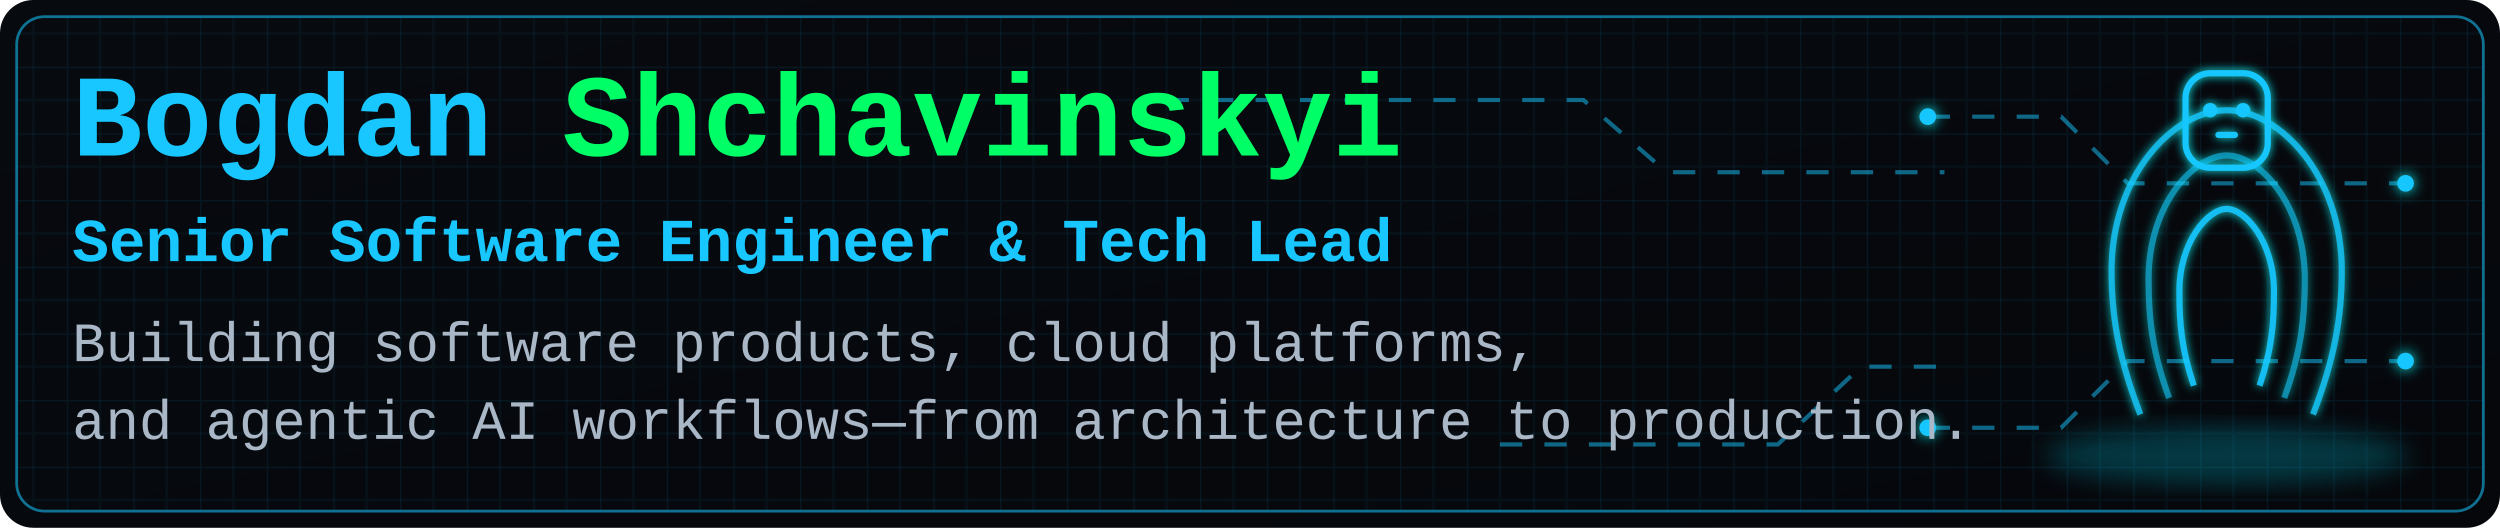
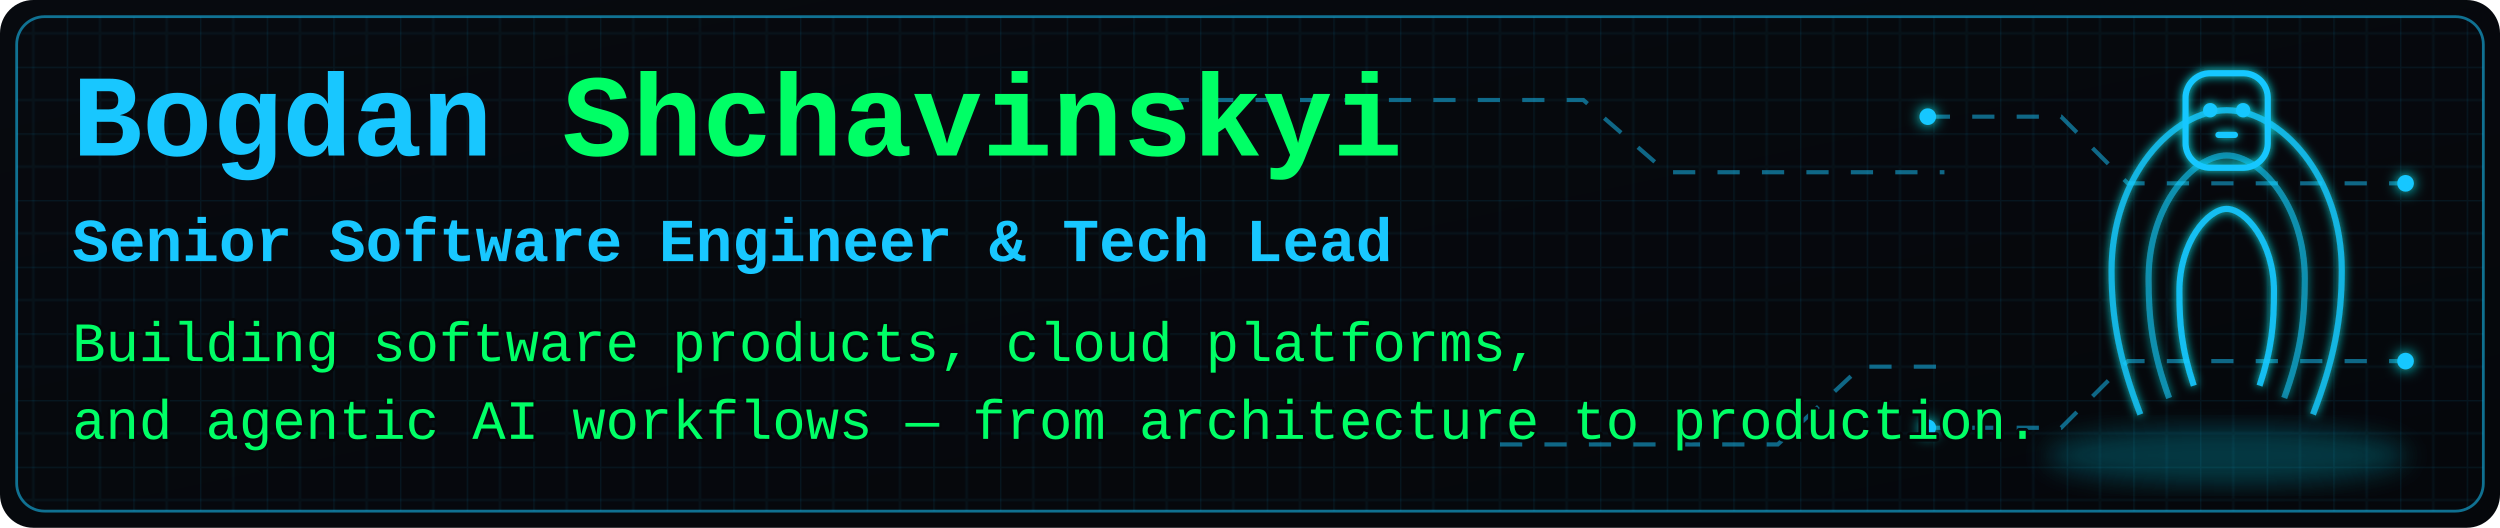
- <svg xmlns="http://www.w3.org/2000/svg" viewBox="0 0 900 190" role="img" aria-label="Bogdan Shchavinskyi — Senior Software Engineer &amp; Tech Lead — Building software products, cloud platforms, and agentic AI workflows—from architecture to production.">
+ <svg xmlns="http://www.w3.org/2000/svg" viewBox="0 0 900 190" role="img" aria-label="Bogdan Shchavinskyi — Senior Software Engineer &amp; Tech Lead — Building software products, cloud platforms, and agentic AI workflows — from architecture to production.">
  <defs>
    <linearGradient id="bg" x1="0" y1="0" x2="1" y2="1">
      <stop offset="0" stop-color="#070A0F" />
      <stop offset="1" stop-color="#05070B" />
    </linearGradient>
    <pattern id="grid" width="24" height="24" patternUnits="userSpaceOnUse">
      <path d="M24 0H0V24" fill="none" stroke="#18C7FF" stroke-opacity="0.08" stroke-width="1" />
      <path d="M12 0V24M0 12H24" fill="none" stroke="#18C7FF" stroke-opacity="0.05" stroke-width="1" />
    </pattern>
    <filter id="glow" x="-30%" y="-30%" width="160%" height="160%">
      <feGaussianBlur stdDeviation="2.4" result="b" />
      <feColorMatrix in="b" type="matrix" values="1 0 0 0 0                 0 1 0 0 0.9                 0 0 1 0 1                 0 0 0 1 0" result="c" />
      <feMerge>
        <feMergeNode in="c" />
        <feMergeNode in="SourceGraphic" />
      </feMerge>
    </filter>
    <filter id="soft" x="-20%" y="-20%" width="140%" height="140%">
      <feGaussianBlur stdDeviation="6" />
    </filter>
  </defs>
  <rect width="900" height="190" rx="12" fill="url(#bg)" />
  <rect x="6" y="6" width="888" height="178" rx="10" fill="url(#grid)" stroke="#18C7FF" stroke-opacity="0.55" />
  <g fill="none" stroke="#18C7FF" stroke-opacity="0.5" stroke-width="1.5" stroke-dasharray="8 8">
    <path d="M420 36h150l30 26h100" />
    <path d="M540 160h100l30-28h32" />
    <path d="M694 42h48l24 24h100" />
    <path d="M694 154h48l24-24h100" />
  </g>
  <g fill="#18C7FF" filter="url(#glow)">
    <circle cx="694" cy="42" r="3" />
    <circle cx="694" cy="154" r="3" />
    <circle cx="866" cy="66" r="3" />
    <circle cx="866" cy="130" r="3" />
  </g>
  <g font-family="ui-monospace, SFMono-Regular, Menlo, Monaco, Consolas, Liberation Mono, monospace">
    <text x="26" y="56" font-size="42" font-weight="900" fill="#18C7FF">Bogdan <tspan fill="#00FF66">Shchavinskyi</tspan>
    </text>
    <text x="26" y="94" font-size="22" font-weight="700" fill="#18C7FF">Senior Software Engineer &amp; Tech Lead</text>
-     <text x="26" y="130" font-size="20" fill="#A9B7C6">Building software products, cloud platforms,</text>
-     <text x="26" y="158" font-size="20" fill="#A9B7C6">and agentic AI workflows—from architecture to production.</text>
+     <text x="26" y="130" font-size="20" fill="#00FF66" stroke="#05070B" stroke-width="2" paint-order="stroke fill" stroke-linejoin="round">Building software products, cloud platforms,</text>
+     <text x="26" y="158" font-size="20" fill="#00FF66" stroke="#05070B" stroke-width="2" paint-order="stroke fill" stroke-linejoin="round">and agentic AI workflows — from architecture to production.</text>
  </g>
  <g id="penguin" transform="translate(735 16) scale(0.74)" filter="url(#glow)">
    <ellipse cx="90" cy="200" rx="88" ry="14" fill="#18C7FF" fill-opacity="0.12" filter="url(#soft)" />
    <path d="M48 180c-10-26-14-46-14-70 0-46 30-78 56-78s56 32 56 78c0 24-4 44-14 70" fill="none" stroke="#18C7FF" stroke-width="3" stroke-opacity="0.8" />
    <path d="M62 172c-8-22-10-38-10-58 0-36 22-60 38-60s38 24 38 60c0 20-2 36-10 58" fill="none" stroke="#18C7FF" stroke-width="3" stroke-opacity="0.55" />
    <path d="M74 166c-6-18-7-30-7-46 0-24 14-40 23-40s23 16 23 40c0 16-1 28-7 46" fill="none" stroke="#18C7FF" stroke-opacity="0.9" stroke-width="3" />
    <rect x="70" y="14" width="40" height="46" rx="12" fill="none" stroke="#18C7FF" stroke-width="3" />
    <circle cx="82" cy="32" r="3.5" fill="#18C7FF" />
    <circle cx="98" cy="32" r="3.5" fill="#18C7FF" />
    <path d="M86 44h8" stroke="#18C7FF" stroke-width="3" stroke-linecap="round" />
  </g>
</svg>
